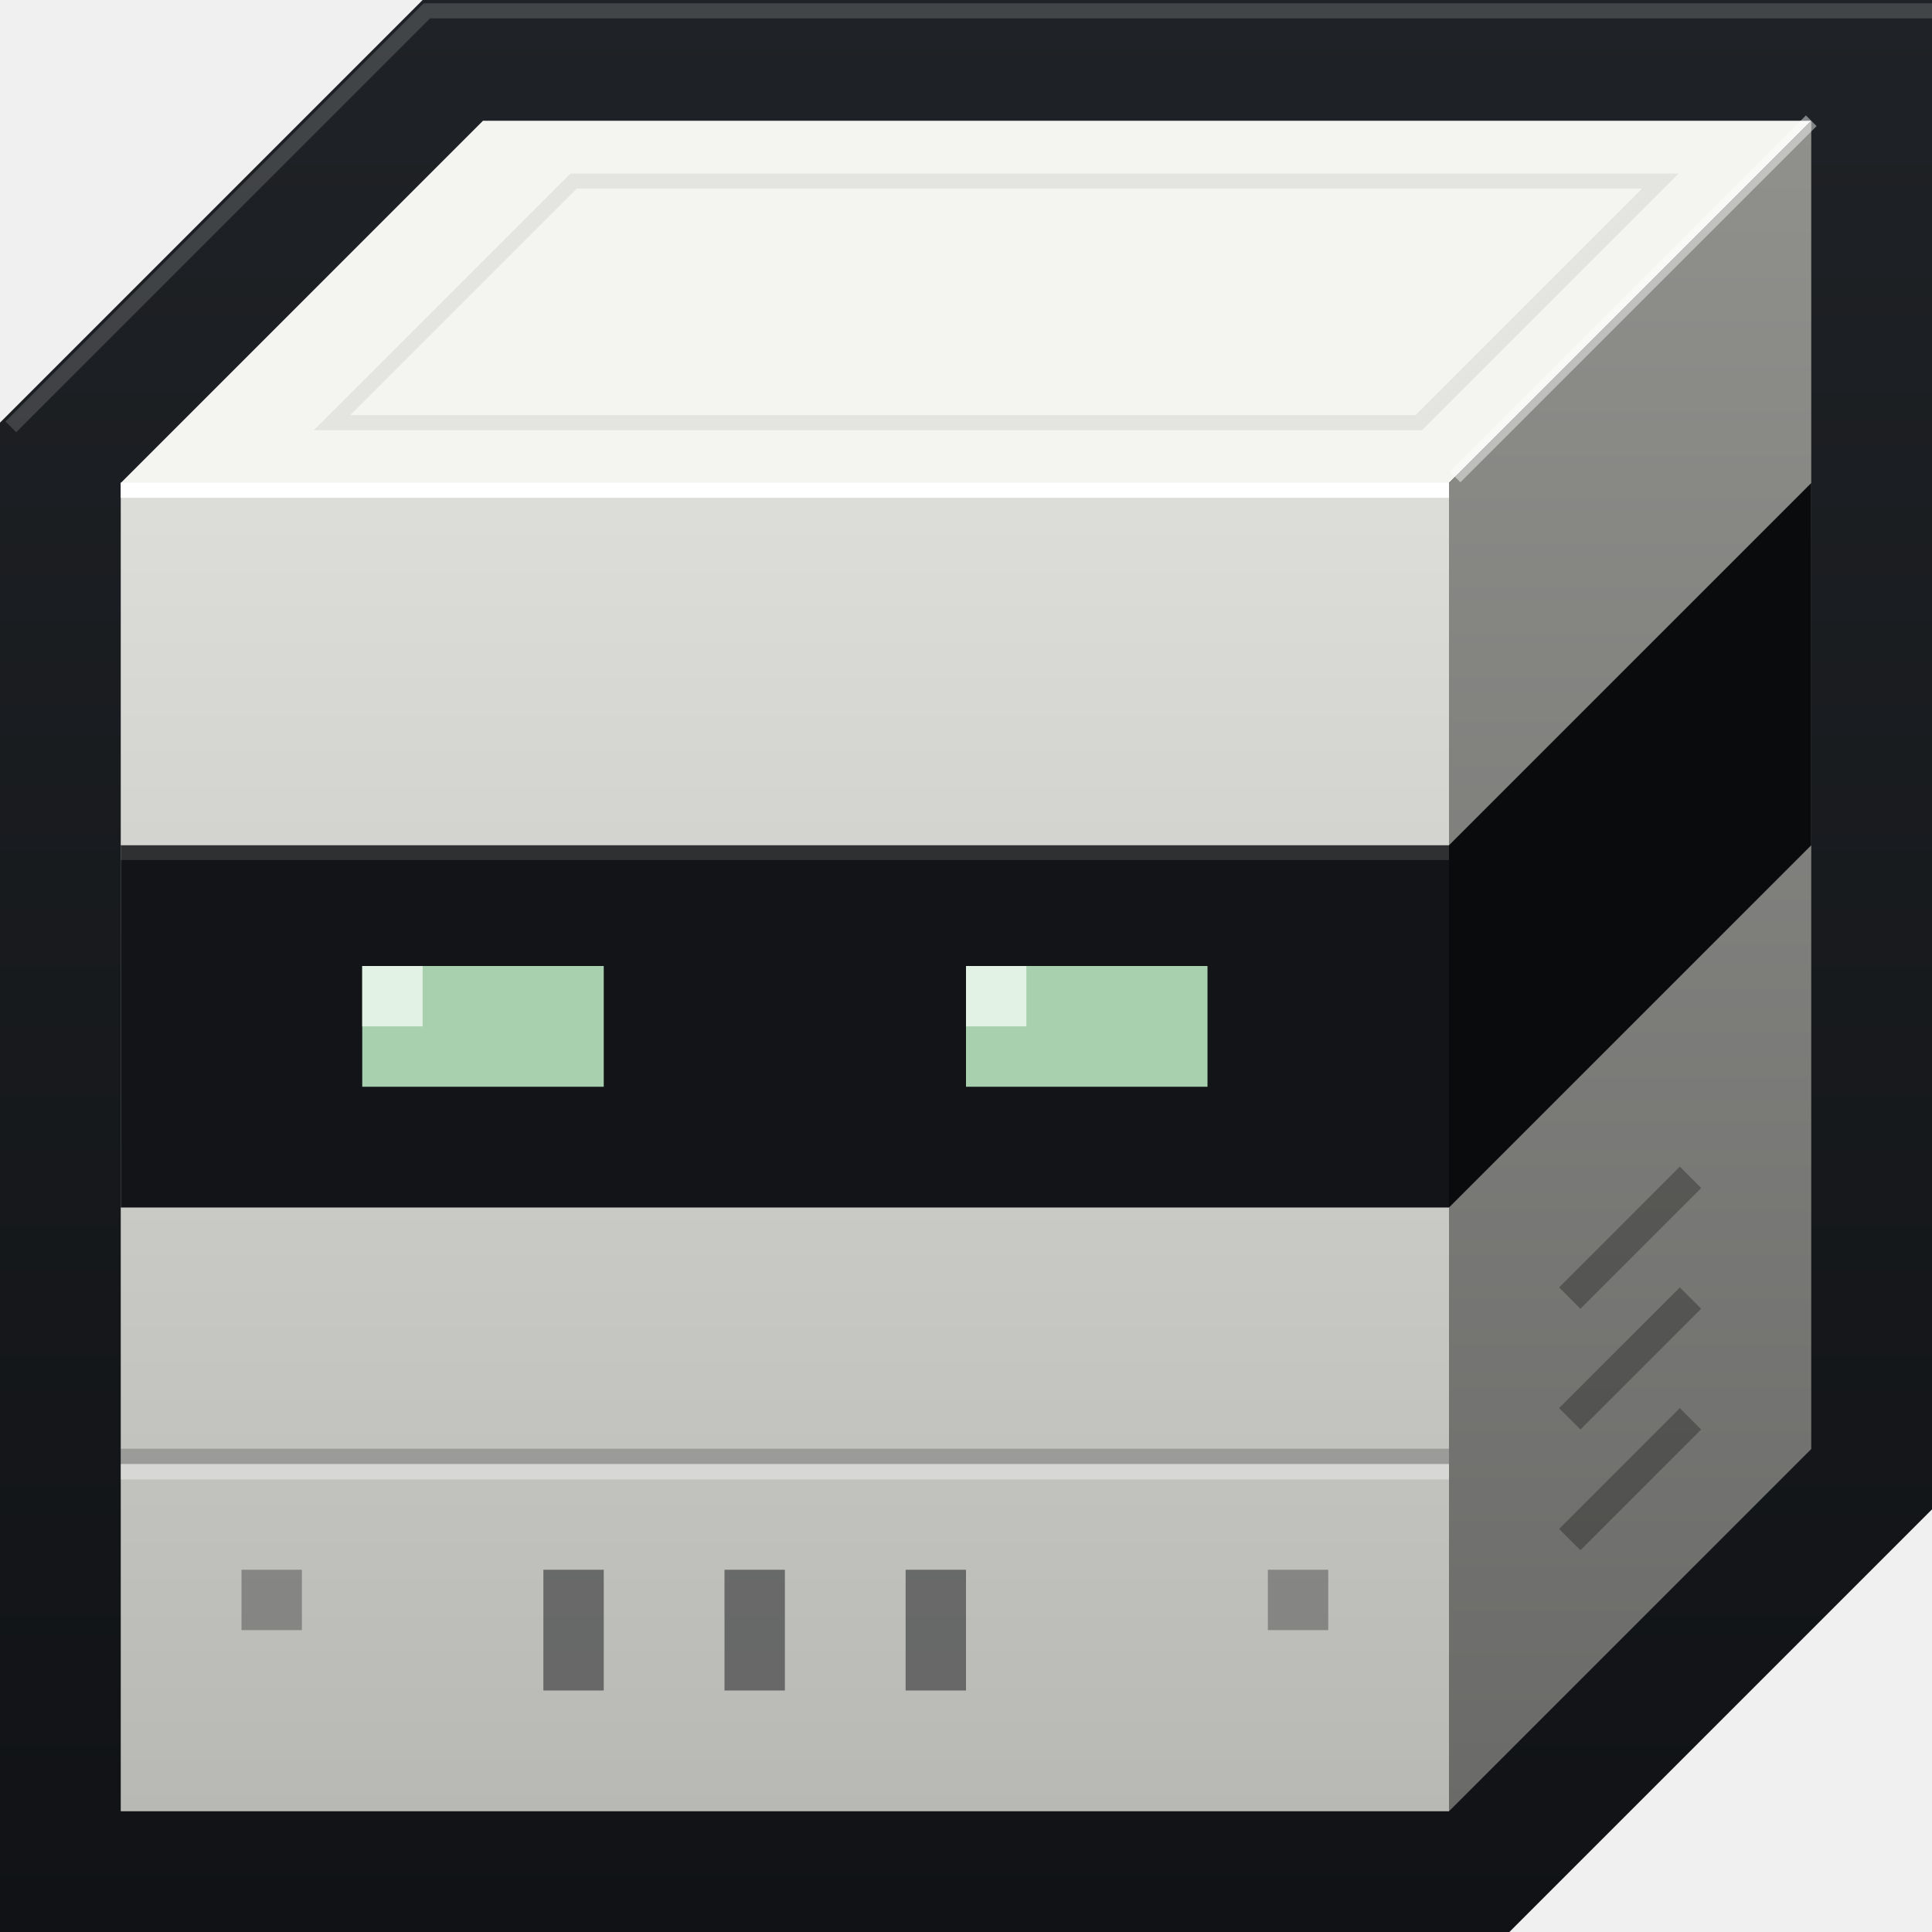
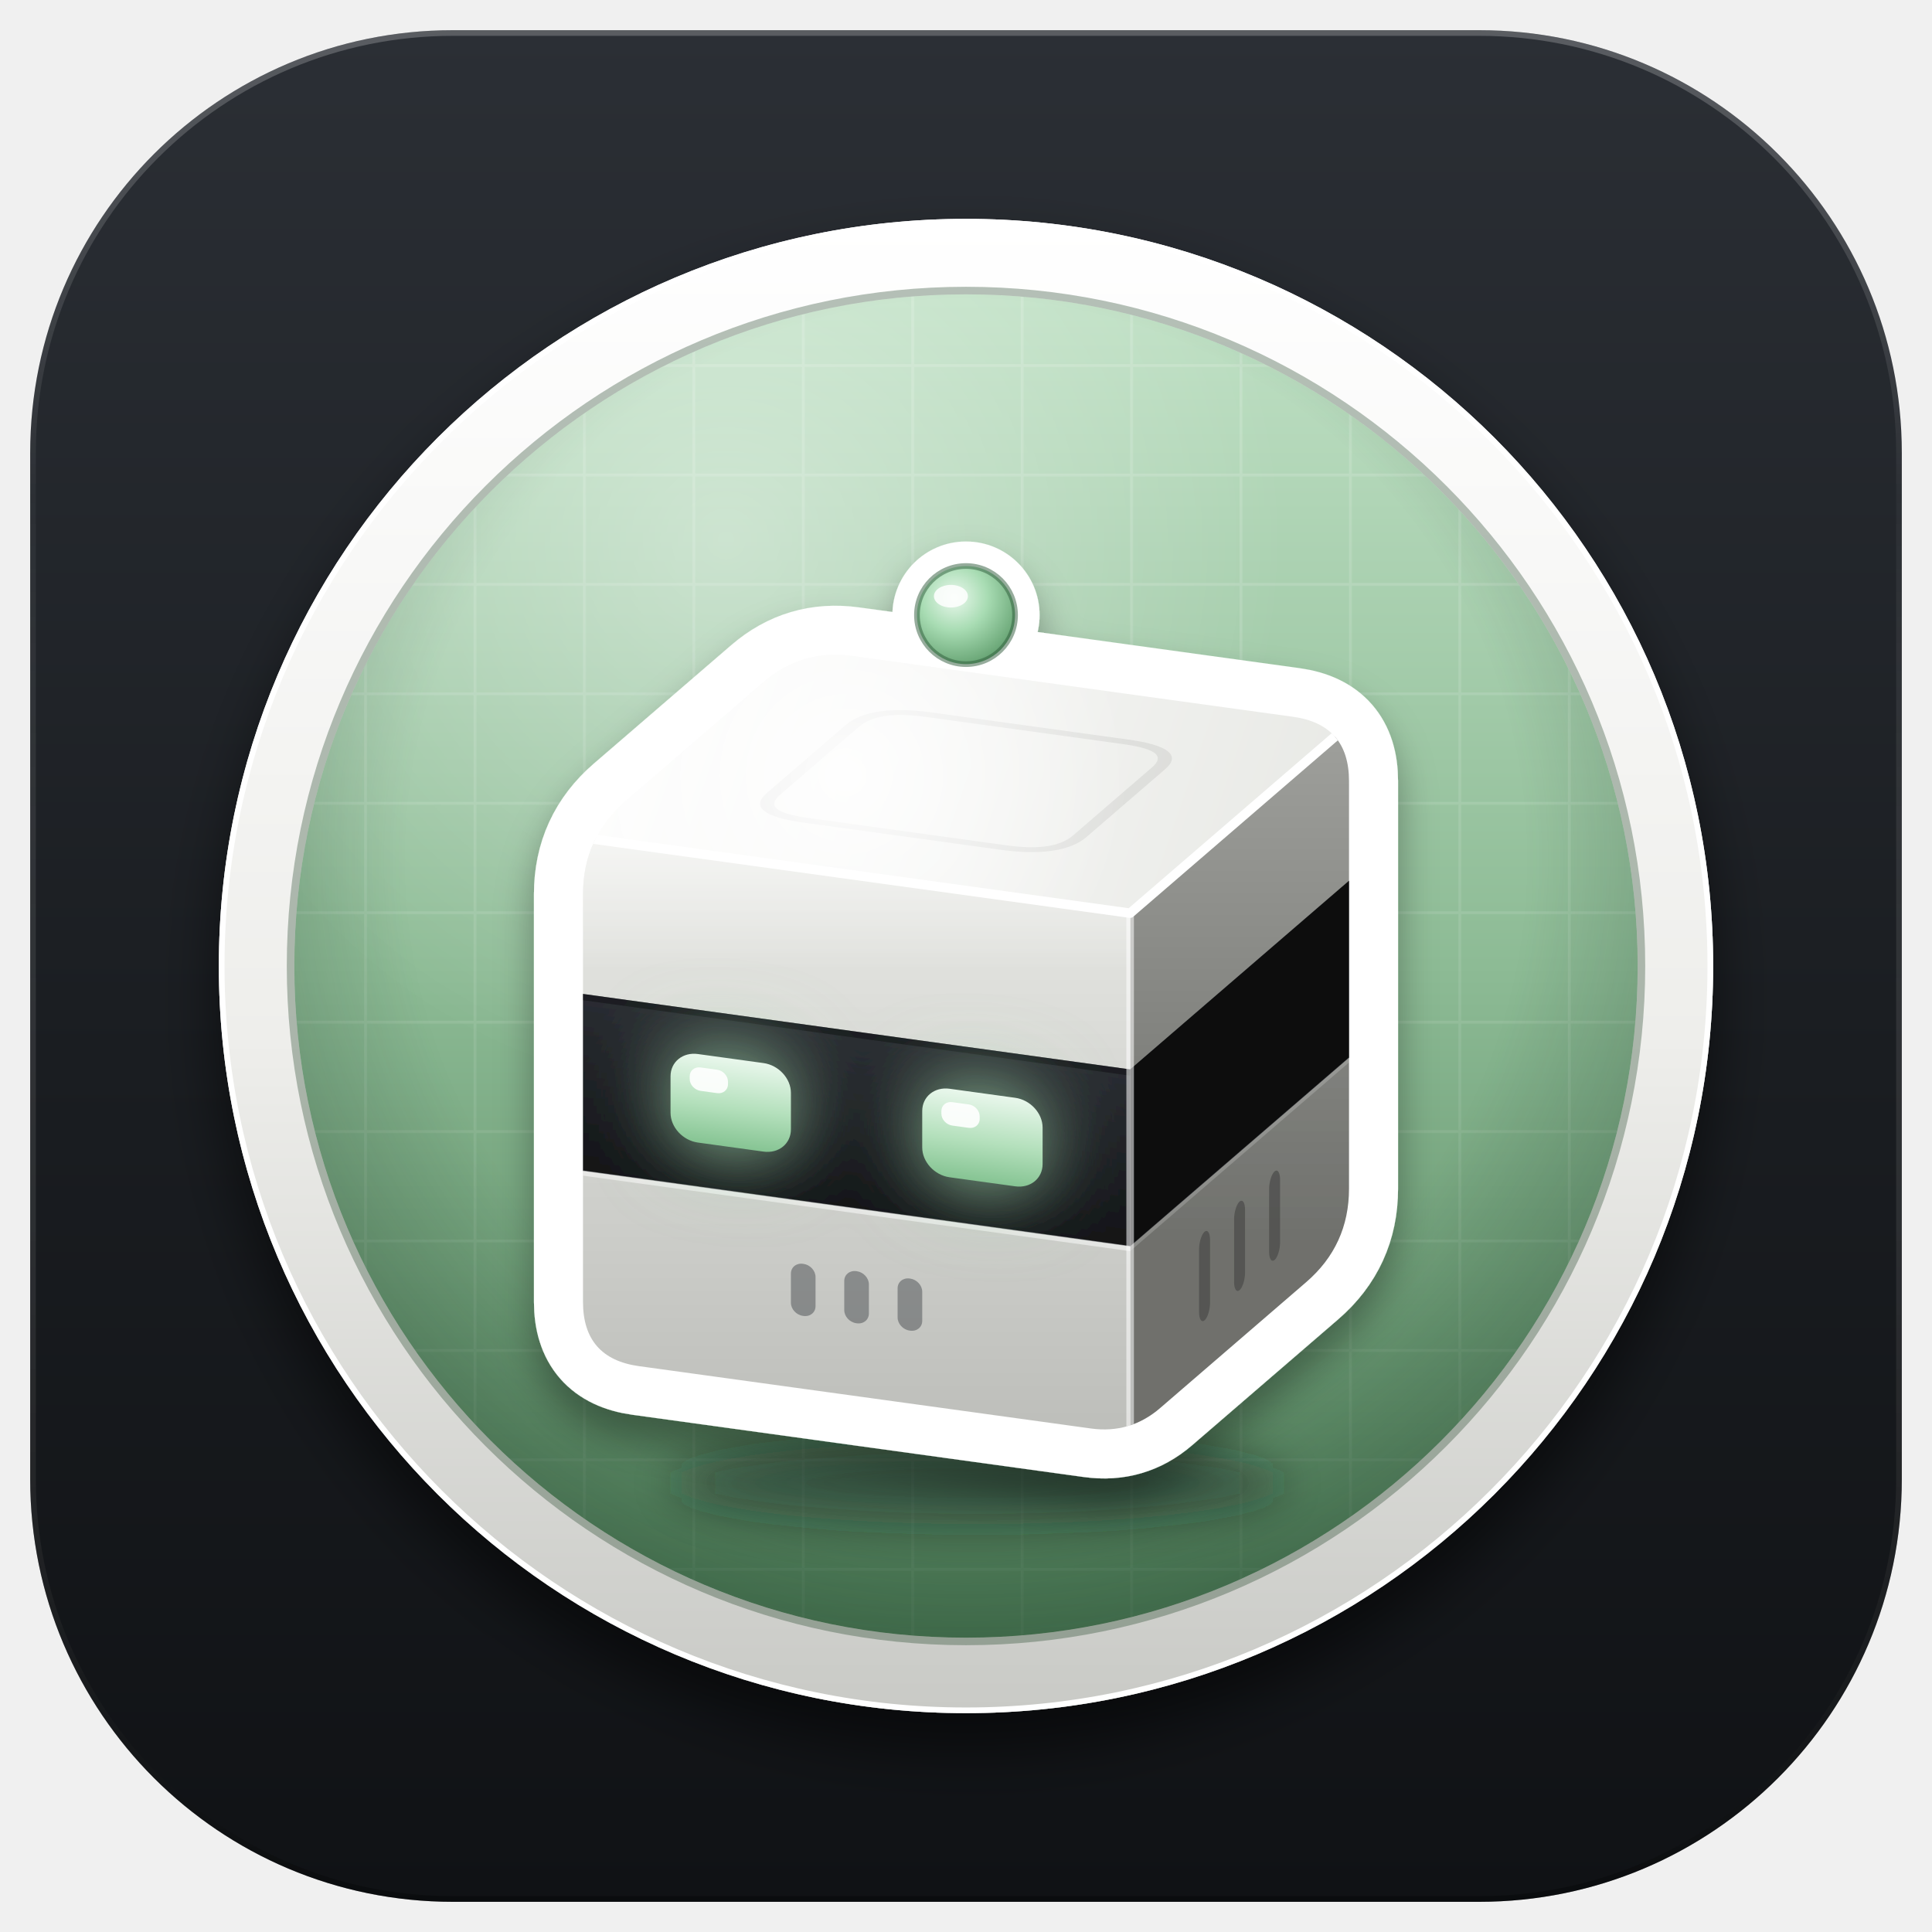
- <svg xmlns="http://www.w3.org/2000/svg" viewBox="0 0 32 32" role="img" aria-label="Cubit">
+ <svg xmlns="http://www.w3.org/2000/svg" viewBox="0 0 1024 1024" width="1024" height="1024" role="img" aria-label="Cubit">
  <defs>
-     <linearGradient id="it" x1="0" y1="0" x2="0" y2="1">
-       <stop offset="0" stop-color="#1f2226" />
+     <linearGradient id="at" x1="0" y1="0" x2="0" y2="1">
+       <stop offset="0" stop-color="#2b2f35" />
+       <stop offset=".55" stop-color="#1a1d21" />
      <stop offset="1" stop-color="#101215" />
    </linearGradient>
-     <linearGradient id="if" x1="0" y1="0" x2="0" y2="1">
-       <stop offset="0" stop-color="#dddeda" />
-       <stop offset="1" stop-color="#b8b9b5" />
+     <linearGradient id="ate" x1="0" y1="0" x2="0" y2="1">
+       <stop offset="0" stop-color="#fff" stop-opacity=".22" />
+       <stop offset=".25" stop-color="#fff" stop-opacity=".04" />
+       <stop offset="1" stop-color="#000" stop-opacity=".35" />
    </linearGradient>
-     <linearGradient id="ir" x1="0" y1="0" x2="0" y2="1">
-       <stop offset="0" stop-color="#90918d" />
-       <stop offset="1" stop-color="#6a6b68" />
+     <linearGradient id="abg" x1="0" y1="0" x2="0" y2="1">
+       <stop offset="0" stop-color="#bfe0c4" />
+       <stop offset=".5" stop-color="#8dbb95" />
+       <stop offset="1" stop-color="#4f8059" />
    </linearGradient>
+     <radialGradient id="abh" cx=".32" cy=".18" r=".7">
+       <stop offset="0" stop-color="#fff" stop-opacity=".38" />
+       <stop offset=".6" stop-color="#fff" stop-opacity="0" />
+     </radialGradient>
+     <radialGradient id="abv" cx=".5" cy=".42" r=".6">
+       <stop offset=".7" stop-color="#173022" stop-opacity="0" />
+       <stop offset="1" stop-color="#173022" stop-opacity=".32" />
+     </radialGradient>
+     <linearGradient id="arg" x1="0" y1="0" x2="0" y2="1">
+       <stop offset="0" stop-color="#ffffff" />
+       <stop offset=".55" stop-color="#eeeeeb" />
+       <stop offset="1" stop-color="#c9cac6" />
+     </linearGradient>
+     <pattern id="agrid" width="58" height="58" patternUnits="userSpaceOnUse" x="483" y="483">
+       <path d="M0 .5H58M.5 0V58" stroke="#fff" stroke-opacity=".16" stroke-width="2" />
+     </pattern>
+     <linearGradient id="agm" x1="0" y1="0" x2="0" y2="1">
+       <stop offset="0" stop-color="#fff" stop-opacity="1" />
+       <stop offset="1" stop-color="#fff" stop-opacity=".25" />
+     </linearGradient>
+     <mask id="agmk">
+       <circle cx="512" cy="512" r="356" fill="url(#agm)" />
+     </mask>
+     <filter id="abs" x="-20%" y="-20%" width="140%" height="150%">
+       <feGaussianBlur in="SourceAlpha" stdDeviation="16" />
+       <feOffset dy="18" />
+       <feComponentTransfer>
+         <feFuncA type="linear" slope=".55" />
+       </feComponentTransfer>
+       <feMerge>
+         <feMergeNode />
+         <feMergeNode in="SourceGraphic" />
+       </feMerge>
+     </filter>
+     <linearGradient id="artop" gradientUnits="userSpaceOnUse" x1="309" y1="344" x2="715" y2="484">
+       <stop offset="0" stop-color="#ffffff" />
+       <stop offset="1" stop-color="#e7e8e4" />
+     </linearGradient>
+     <linearGradient id="arfr" gradientUnits="userSpaceOnUse" x1="0" y1="444" x2="0" y2="760">
+       <stop offset="0" stop-color="#e9eae6" />
+       <stop offset="1" stop-color="#bdbeba" />
+     </linearGradient>
+     <linearGradient id="arsd" gradientUnits="userSpaceOnUse" x1="0" y1="344" x2="0" y2="660">
+       <stop offset="0" stop-color="#a6a7a3" />
+       <stop offset="1" stop-color="#6f706c" />
+     </linearGradient>
+     <linearGradient id="arvis" x1="0" y1="0" x2="0" y2="1">
+       <stop offset="0" stop-color="#2a2d32" />
+       <stop offset="1" stop-color="#121417" />
+     </linearGradient>
+     <linearGradient id="areye" x1="0" y1="0" x2="0" y2="1">
+       <stop offset="0" stop-color="#e9f7ec" />
+       <stop offset=".55" stop-color="#b4e0bc" />
+       <stop offset="1" stop-color="#86c493" />
+     </linearGradient>
+     <linearGradient id="arst" x1="0" y1="0" x2="1" y2="0">
+       <stop offset="0" stop-color="#f4f4f1" />
+       <stop offset="1" stop-color="#9a9b97" />
+     </linearGradient>
+     <radialGradient id="arball" cx=".38" cy=".32" r=".75">
+       <stop offset="0" stop-color="#eaf8ed" />
+       <stop offset=".45" stop-color="#a8dcb3" />
+       <stop offset="1" stop-color="#5f9d6c" />
+     </radialGradient>
+     <linearGradient id="argl" gradientUnits="userSpaceOnUse" x1="0" y1="444" x2="0" y2="760">
+       <stop offset="0" stop-color="#fff" stop-opacity=".55" />
+       <stop offset=".22" stop-color="#fff" stop-opacity="0" />
+     </linearGradient>
+     <clipPath id="arclip">
+       <path d="M309 474Q309 444 331.72 424.41L404.55 361.63Q425 344 451.75 347.69L685.28 379.9Q715 384 715 414L715 630Q715 660 692.28 679.59L614.91 746.29Q599 760 578.2 757.13L338.72 724.1Q309 720 309 690Z" />
+     </clipPath>
+     <clipPath id="arcf">
+       <path d="M309 444L599 484L599 760L309 720Z" />
+     </clipPath>
+     <clipPath id="arcs">
+       <path d="M599 484L715 384L715 660L599 760Z" />
+     </clipPath>
+     <radialGradient id="arspec" gradientUnits="userSpaceOnUse" cx="448.2" cy="411" r="150">
+       <stop offset="0" stop-color="#fff" stop-opacity=".9" />
+       <stop offset="1" stop-color="#fff" stop-opacity="0" />
+     </radialGradient>
+     <filter id="arglow" x="-50%" y="-80%" width="200%" height="260%">
+       <feGaussianBlur stdDeviation="7" />
+     </filter>
+     <filter id="arsh" x="-40%" y="-80%" width="180%" height="260%">
+       <feGaussianBlur stdDeviation="12" />
+     </filter>
+     <filter id="ards" x="-30%" y="-30%" width="160%" height="170%">
+       <feGaussianBlur in="SourceAlpha" stdDeviation="10" />
+       <feOffset dy="12" />
+       <feComponentTransfer>
+         <feFuncA type="linear" slope=".35" />
+       </feComponentTransfer>
+       <feMerge>
+         <feMergeNode />
+         <feMergeNode in="SourceGraphic" />
+       </feMerge>
+     </filter>
  </defs>
-   <path d="M7 0H32V25L25 32H0V7Z" fill="url(#it)" />
-   <path d="M.18 7.07 7.07 .18H32" fill="none" stroke="#fff" stroke-opacity=".16" stroke-width=".25" />
-   <path d="M2 8 8 2H30L24 8Z" fill="#f4f4f1" />
-   <path d="M5.5 7 9.5 3H27.5L23.5 7Z" fill="none" stroke="#000" stroke-opacity=".07" stroke-width=".25" />
-   <path d="M2 8H24V30H2Z" fill="url(#if)" />
-   <path d="M24 8 30 2V24L24 30Z" fill="url(#ir)" />
-   <path d="M2 8.12H24" stroke="#fff" stroke-width=".25" />
-   <path d="M24.1 7.9 30 2" stroke="#fff" stroke-opacity=".45" stroke-width=".25" />
-   <path d="M2 14H24V20H2Z" fill="#131417" />
-   <path d="M24 14 30 8V14L24 20Z" fill="#0a0b0d" />
-   <path d="M2 14.12H24" stroke="#fff" stroke-opacity=".12" stroke-width=".25" />
-   <path d="M6 16h4v2H6zM16 16h4v2h-4z" fill="#a8cfae" />
-   <path d="M6 16h1v1H6zM16 16h1v1h-1z" fill="#e2f2e5" />
-   <path d="M2 24.12H24" stroke="#000" stroke-opacity=".2" stroke-width=".25" />
-   <path d="M2 24.38H24" stroke="#fff" stroke-opacity=".35" stroke-width=".25" />
-   <path d="M9 26h1v2H9zM12 26h1v2h-1zM15 26h1v2h-1z" fill="#131417" fill-opacity=".5" />
-   <path d="M4 26h1v1H4zM21 26h1v1h-1z" fill="#000" fill-opacity=".3" />
-   <path d="M26 21.5l2-2M26 23.5l2-2M26 25.5l2-2" stroke="#000" stroke-opacity=".28" stroke-width=".5" />
+   <rect x="16" y="16" width="992" height="992" rx="224" fill="url(#at)" />
+   <rect x="17.5" y="17.5" width="989" height="989" rx="222.5" fill="none" stroke="url(#ate)" stroke-width="3" />
+   <g filter="url(#abs)">
+     <circle cx="512" cy="512" r="396" fill="url(#arg)" />
+   </g>
+   <circle cx="512" cy="512" r="394.5" fill="none" stroke="#fff" stroke-width="3" />
+   <circle cx="512" cy="512" r="356" fill="url(#abg)" />
+   <circle cx="512" cy="512" r="356" fill="url(#agrid)" mask="url(#agmk)" />
+   <circle cx="512" cy="512" r="356" fill="url(#abv)" />
+   <circle cx="512" cy="512" r="356" fill="url(#abh)" />
+   <circle cx="512" cy="512" r="358" fill="none" stroke="#2b4a33" stroke-opacity=".35" stroke-width="4" />
+   <ellipse cx="518" cy="786" rx="162.4" ry="22" fill="#11241a" fill-opacity=".5" filter="url(#arsh)" />
+   <g filter="url(#ards)">
+     <g fill="#fff">
+       <path d="M512 414V326" stroke="#fff" stroke-width="42" stroke-linecap="round" />
+       <circle cx="512" cy="326" r="39" fill="#fff" />
+       <path d="M309 474Q309 444 331.72 424.41L404.55 361.63Q425 344 451.75 347.69L685.28 379.9Q715 384 715 414L715 630Q715 660 692.28 679.59L614.91 746.29Q599 760 578.2 757.13L338.72 724.1Q309 720 309 690Z" stroke="#fff" stroke-width="52" stroke-linejoin="round" />
+     </g>
+     <ellipse cx="512" cy="414" rx="24" ry="12" fill="#a9aaa6" />
+     <path d="M512 414V326" stroke="url(#arst)" stroke-width="14" stroke-linecap="round" />
+     <circle cx="512" cy="326" r="26" fill="url(#arball)" />
+     <circle cx="512" cy="326" r="26" fill="none" stroke="#2f5a3a" stroke-opacity=".5" stroke-width="3" />
+     <ellipse cx="504" cy="316" rx="9" ry="6" fill="#fff" fill-opacity=".85" />
+     <g clip-path="url(#arclip)">
+       <path d="M599 484L715 384L715 660L599 760Z" fill="url(#arsd)" />
+       <path d="M309 444L599 484L599 760L309 720Z" fill="url(#arfr)" />
+       <path d="M309 444L599 484L599 760L309 720Z" fill="url(#argl)" />
+       <path d="M309 444L425 344L715 384L599 484Z" fill="url(#artop)" />
+       <g transform="matrix(1.16 -1 2.9 0.4 309 444)">
+         <path d="M22 32Q22 22 32 22L68 22Q78 22 78 32L78 68Q78 78 68 78L32 78Q22 78 22 68Z" fill="none" stroke="#000" stroke-opacity=".07" stroke-width="2.4" />
+       </g>
+       <path d="M309 444L425 344L715 384L599 484Z" fill="url(#arspec)" />
+       <g clip-path="url(#arcf)">
+         <g transform="matrix(2.9 0.4 0 2.76 309 444)">
+           <rect x="-2" y="30" width="104" height="34" fill="url(#arvis)" />
+           <path d="M-2 30.6H102" stroke="#000" stroke-opacity=".35" stroke-width="1.2" />
+           <path d="M-2 64.4H102" stroke="#fff" stroke-opacity=".5" stroke-width="1" />
+           <g filter="url(#arglow)" opacity=".9">
+             <rect x="16" y="38.5" width="22" height="17" rx="5" fill="#a8e0b4" />
+             <rect x="62" y="38.5" width="22" height="17" rx="5" fill="#a8e0b4" />
+           </g>
+           <rect x="16" y="38.5" width="22" height="17" rx="5" fill="url(#areye)" />
+           <rect x="62" y="38.5" width="22" height="17" rx="5" fill="url(#areye)" />
+           <rect x="19.5" y="41" width="7" height="4.5" rx="2" fill="#fff" fill-opacity=".9" />
+           <rect x="65.5" y="41" width="7" height="4.5" rx="2" fill="#fff" fill-opacity=".9" />
+           <g fill="#55575b" fill-opacity=".55">
+             <rect x="38" y="76" width="4.5" height="10" rx="2.2" />
+             <rect x="47.75" y="76" width="4.5" height="10" rx="2.2" />
+             <rect x="57.5" y="76" width="4.5" height="10" rx="2.2" />
+           </g>
+         </g>
+       </g>
+       <g clip-path="url(#arcs)">
+         <g transform="matrix(1.16 -1 0 2.76 599 484)">
+           <rect x="-2" y="30" width="104" height="34" fill="#0d0e10" />
+           <path d="M-2 64.4H102" stroke="#fff" stroke-opacity=".18" stroke-width="1" />
+           <g stroke="#3e3f3c" stroke-opacity=".55" stroke-width="5" stroke-linecap="round">
+             <path d="M34 76V88M50 76V88M66 76V88" />
+           </g>
+         </g>
+       </g>
+       <path d="M309 444L599 484L715 384" fill="none" stroke="#fff" stroke-width="5" stroke-linejoin="round" />
+       <path d="M599 484L599 760" stroke="#fff" stroke-opacity=".55" stroke-width="4" />
+     </g>
+   </g>
</svg>
